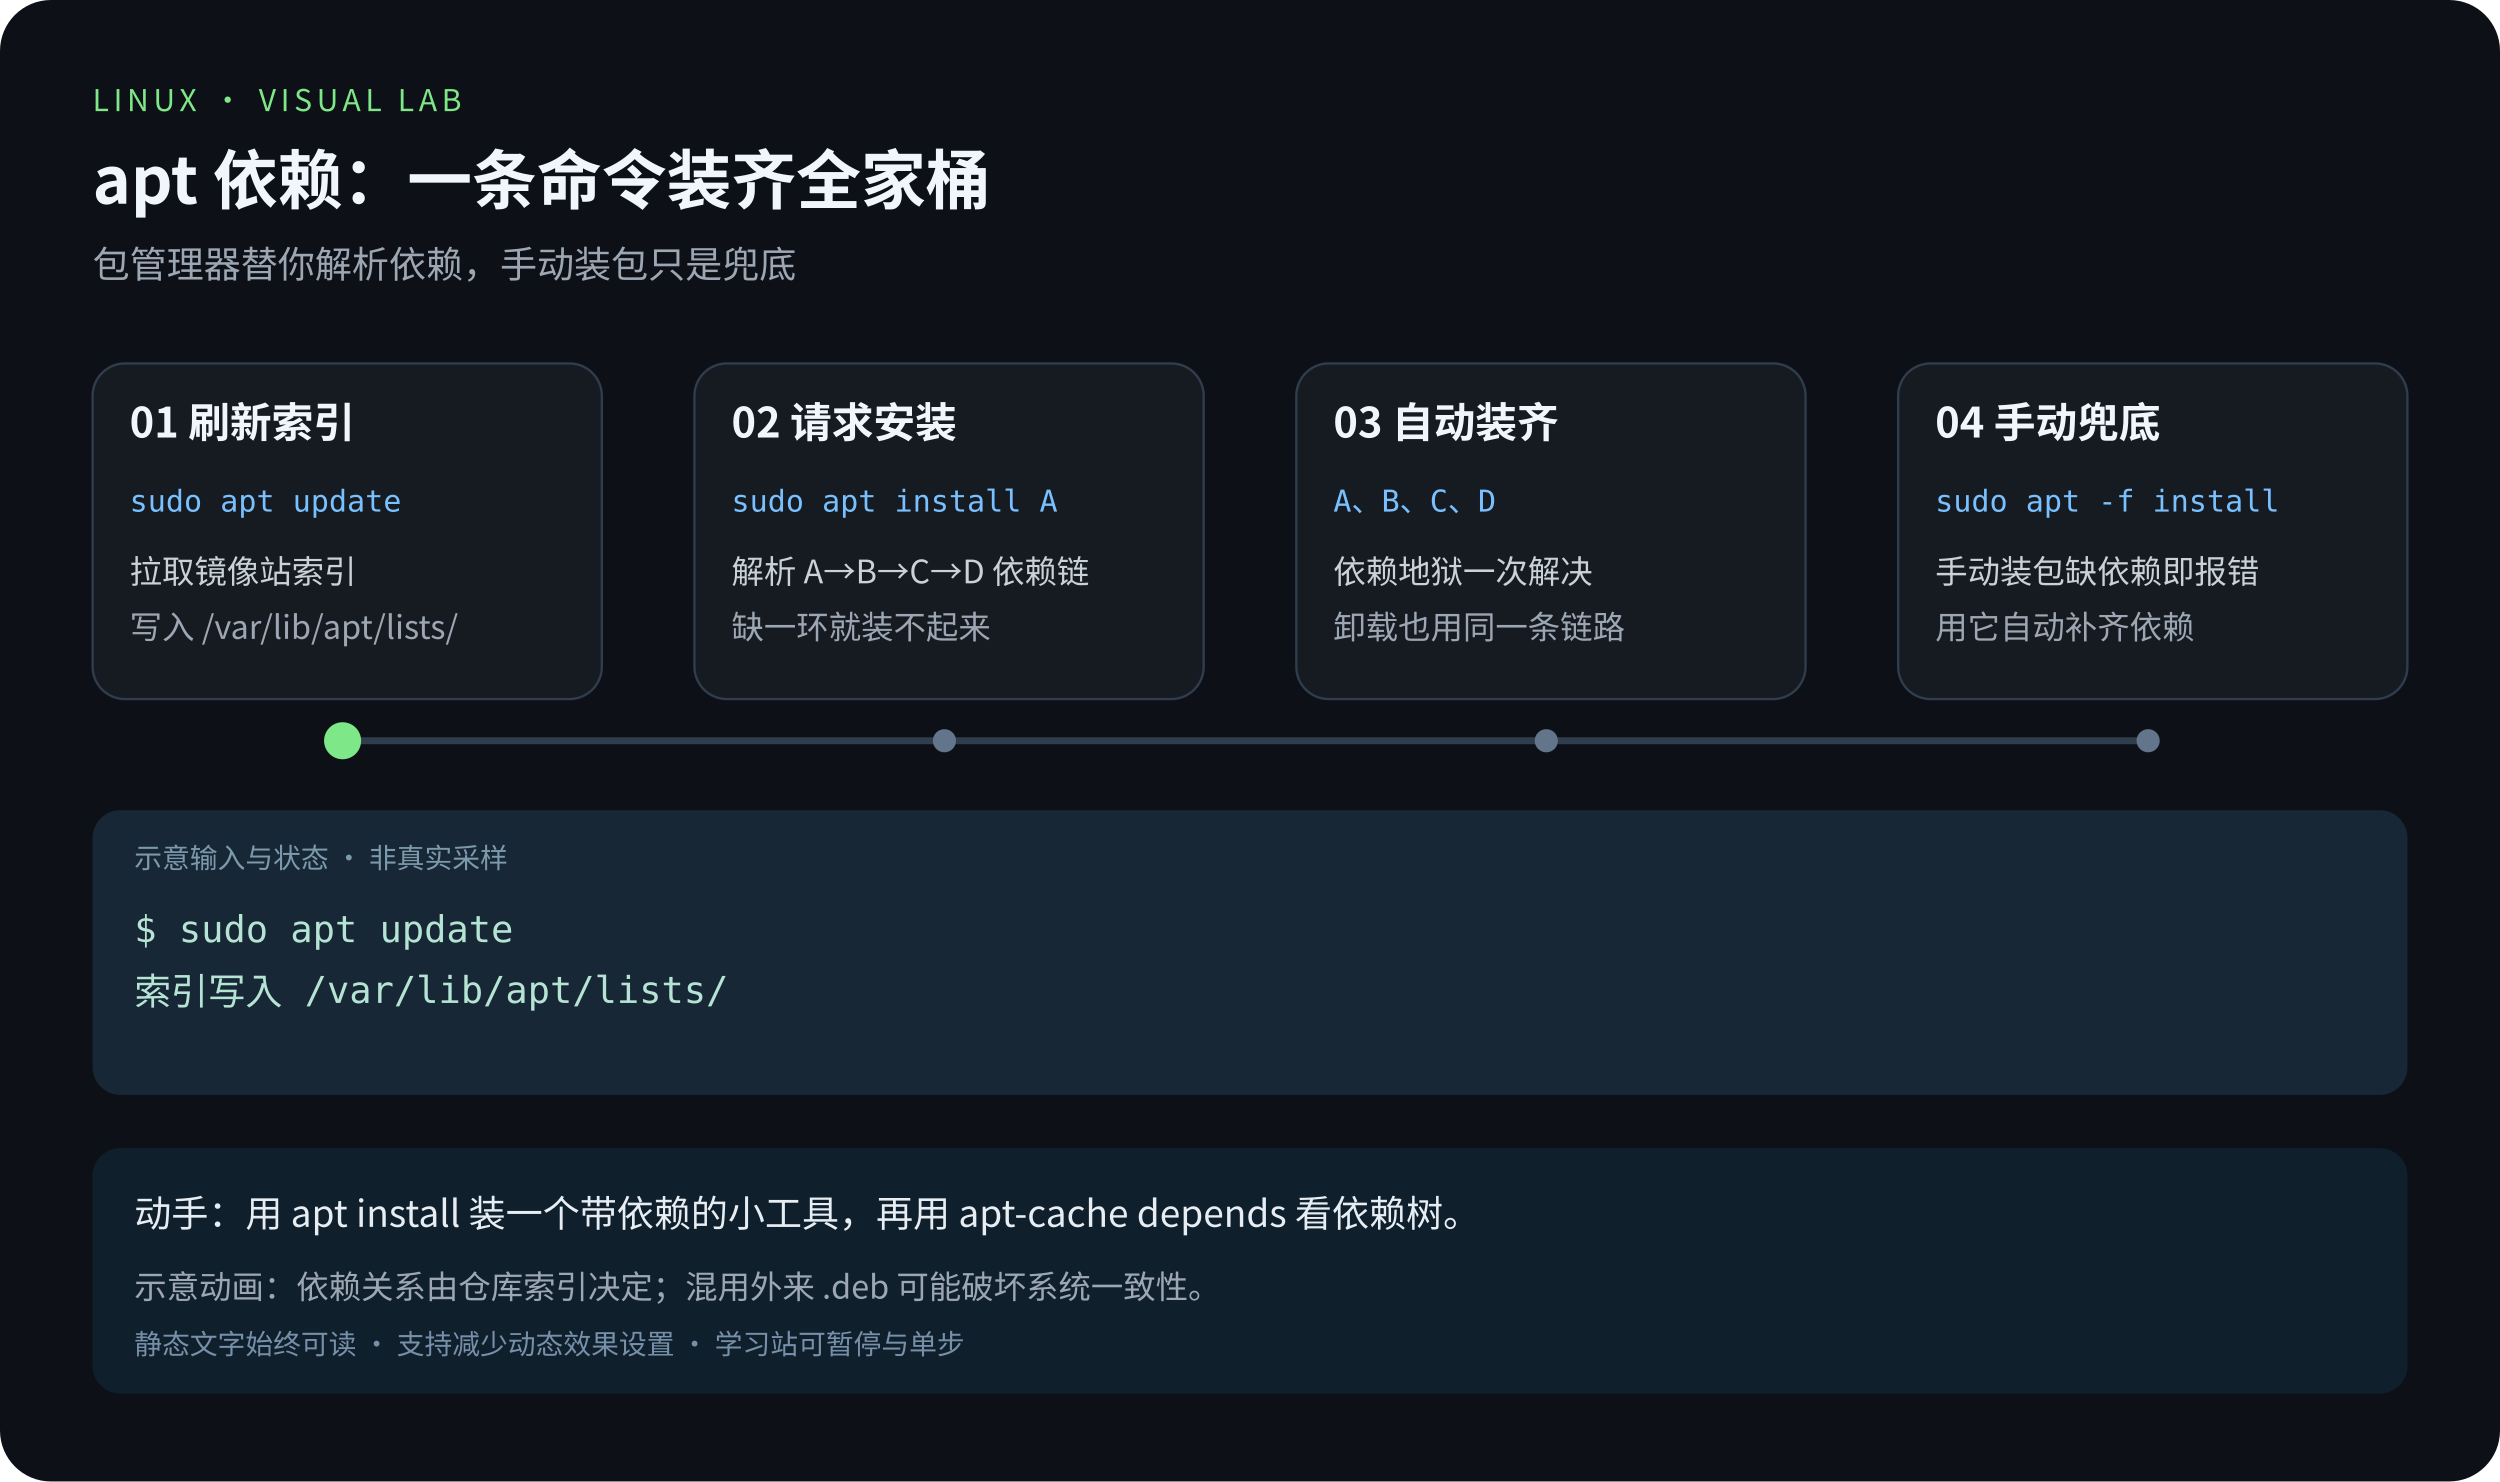
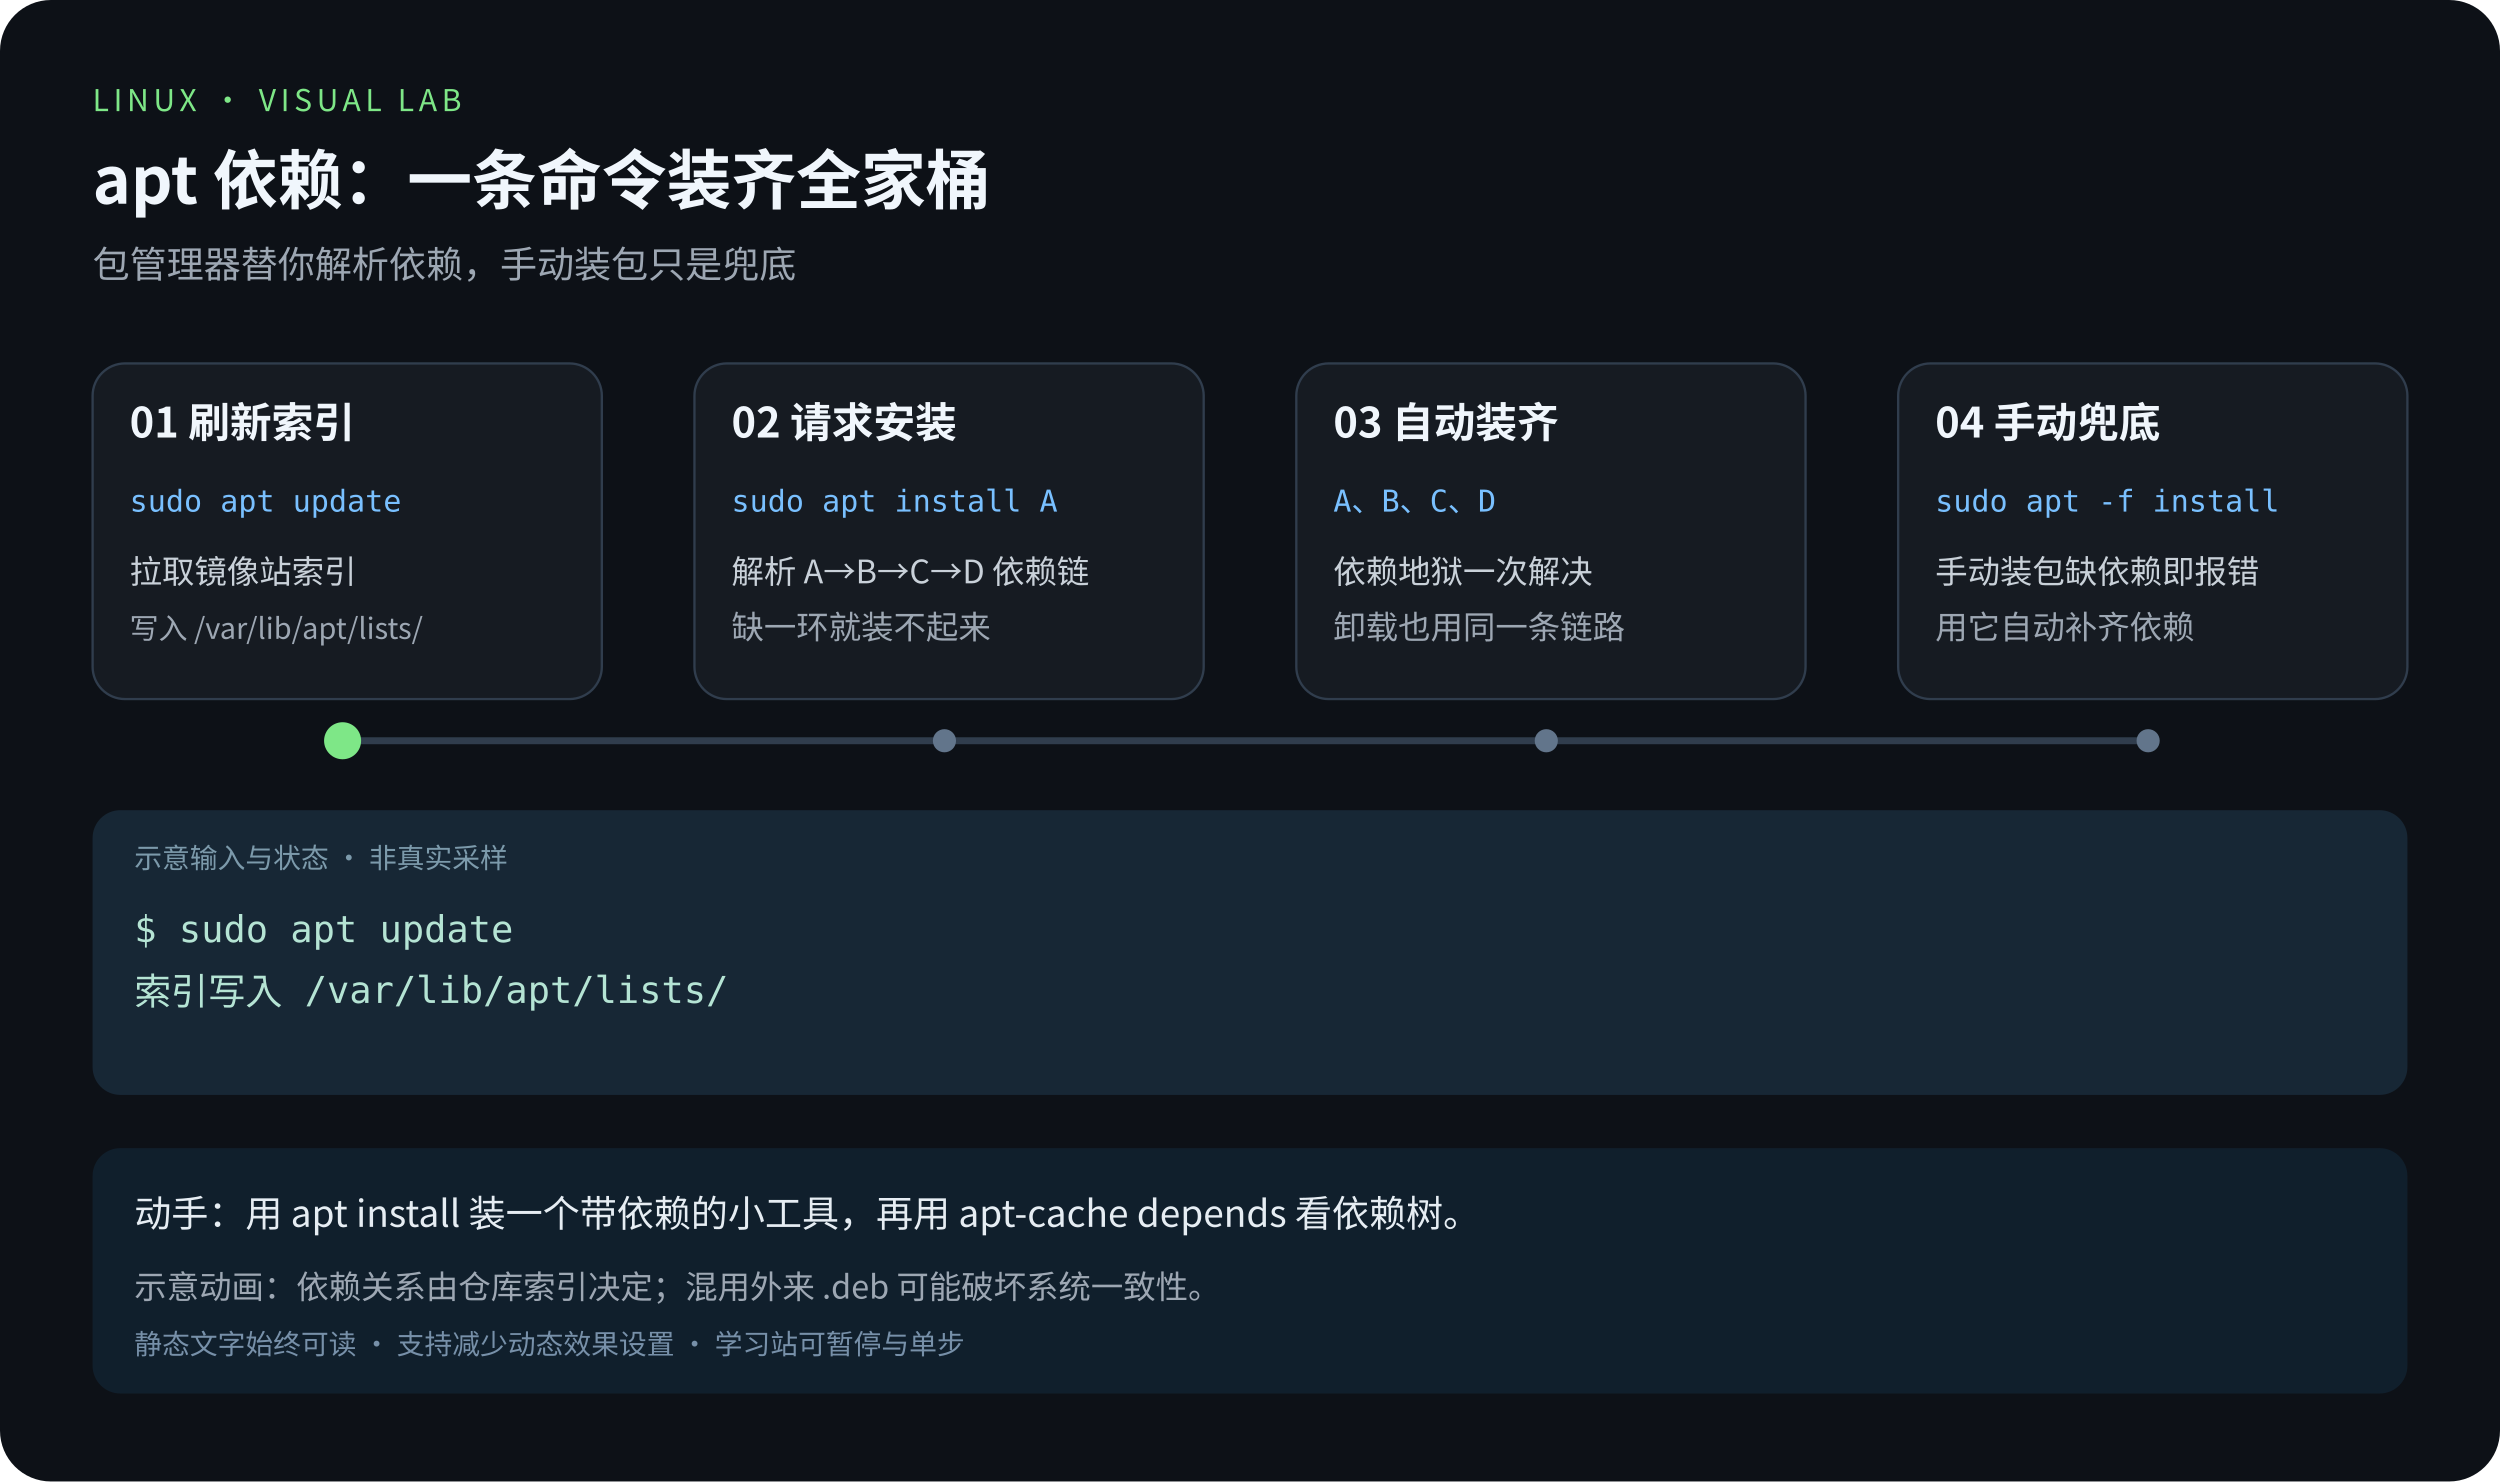
<svg xmlns="http://www.w3.org/2000/svg" width="1080" height="640" viewBox="0 0 1080 640" role="img" aria-labelledby="title desc">
  <style>
text{font-family:"Noto Sans CJK SC","Microsoft YaHei",sans-serif}
.code{font-family:Consolas,monospace}
.focus{opacity:0}
.output{opacity:0}.output.phase-0{opacity:1}
@keyframes step0{0%,24.9%{opacity:1}25%,100%{opacity:0}}.phase-0{animation:step0 12s linear 3}@keyframes step1{0%,24.9%{opacity:0}25%,49.9%{opacity:1}50%,100%{opacity:0}}.phase-1{animation:step1 12s linear 3}@keyframes step2{0%,49.9%{opacity:0}50%,74.9%{opacity:1}75%,100%{opacity:0}}.phase-2{animation:step2 12s linear 3}@keyframes step3{0%,74.9%{opacity:0}75%,100%{opacity:1}}.phase-3{animation:step3 12s linear 3}
@keyframes travel{0%,15%{transform:translateX(0)}25%,40%{transform:translateX(260px)}50%,65%{transform:translateX(520px)}75%,100%{transform:translateX(780px)}}
.token{animation:travel 12s ease-in-out 3}
@media (prefers-reduced-motion:reduce){.focus,.token,.output{animation:none}.token{display:none}}
</style>
  <rect width="1080" height="640" rx="22" fill="#0d1117" />
  <text x="40" y="48" fill="#7ee787" font-size="13" letter-spacing="2">LINUX · VISUAL LAB</text>
  <text x="40" y="88" fill="#f0f6fc" font-size="28" font-weight="bold">apt 依赖：一条命令装齐全家桶</text>
  <text x="40" y="120" fill="#9da7b3" font-size="16">包管理器替你解析依赖，手动装包只是兜底</text>
  <path d="M148 320 H928" fill="none" stroke="#303d4d" stroke-width="3" />
  <g>
    <rect x="40" y="157" width="220" height="145" rx="14" fill="#161b22" stroke="#303d4d" />
    <rect class="focus phase-0" x="40" y="157" width="220" height="145" rx="14" fill="none" stroke="#58a6ff" stroke-width="3" />
    <text x="56" y="189" fill="#f0f6fc" font-size="18" font-weight="bold">01 刷新索引</text>
    <text class="code" x="56" y="221" fill="#79c0ff" font-size="13">sudo apt update</text>
    <text x="56" y="252" fill="#c9d1d9" font-size="14">拉取镜像站索引</text>
-     <text x="56" y="276" fill="#9da7b3" font-size="14">写入 /var/lib/apt/lists/</text>
+     <text x="56" y="276" fill="#9da7b3" font-size="12.5">写入 /var/lib/apt/lists/</text>
    <circle cx="148" cy="320" r="5" fill="#62758b" />
  </g>
  <g>
    <rect x="300" y="157" width="220" height="145" rx="14" fill="#161b22" stroke="#303d4d" />
    <rect class="focus phase-1" x="300" y="157" width="220" height="145" rx="14" fill="none" stroke="#58a6ff" stroke-width="3" />
    <text x="316" y="189" fill="#f0f6fc" font-size="18" font-weight="bold">02 请求安装</text>
    <text class="code" x="316" y="221" fill="#79c0ff" font-size="13">sudo apt install A</text>
    <text x="316" y="252" fill="#c9d1d9" font-size="14">解析 A→B→C→D 依赖链</text>
    <text x="316" y="276" fill="#9da7b3" font-size="14">缺一环就装不起来</text>
    <circle cx="408" cy="320" r="5" fill="#62758b" />
  </g>
  <g>
    <rect x="560" y="157" width="220" height="145" rx="14" fill="#161b22" stroke="#303d4d" />
    <rect class="focus phase-2" x="560" y="157" width="220" height="145" rx="14" fill="none" stroke="#58a6ff" stroke-width="3" />
    <text x="576" y="189" fill="#f0f6fc" font-size="18" font-weight="bold">03 自动装齐</text>
    <text class="code" x="576" y="221" fill="#79c0ff" font-size="13">A、B、C、D</text>
    <text x="576" y="252" fill="#c9d1d9" font-size="14">依赖地狱一次解决</text>
    <text x="576" y="276" fill="#9da7b3" font-size="14">卸载也用同一条链路</text>
    <circle cx="668" cy="320" r="5" fill="#62758b" />
  </g>
  <g>
    <rect x="820" y="157" width="220" height="145" rx="14" fill="#161b22" stroke="#303d4d" />
    <rect class="focus phase-3" x="820" y="157" width="220" height="145" rx="14" fill="none" stroke="#58a6ff" stroke-width="3" />
    <text x="836" y="189" fill="#f0f6fc" font-size="18" font-weight="bold">04 手动兜底</text>
    <text class="code" x="836" y="221" fill="#79c0ff" font-size="13">sudo apt -f install</text>
    <text x="836" y="252" fill="#c9d1d9" font-size="14">手动装包缺依赖即报错</text>
    <text x="836" y="276" fill="#9da7b3" font-size="14">用它自动补齐依赖</text>
    <circle cx="928" cy="320" r="5" fill="#62758b" />
  </g>
  <rect x="40" y="350" width="1000" height="123" rx="12" fill="#172735" />
  <text x="58" y="375" fill="#7c9aab" font-size="12">示意输入与状态 · 非真实采样</text>
  <g class="output phase-0">
    <text class="code" x="58" y="407" fill="#b5e4d4" font-size="16">$ sudo apt update</text>
    <text class="code" x="58" y="434" fill="#b5e4d4" font-size="16">索引写入 /var/lib/apt/lists/</text>
  </g>
  <g class="output phase-1">
    <text class="code" x="58" y="407" fill="#b5e4d4" font-size="16">$ sudo apt install A</text>
    <text class="code" x="58" y="434" fill="#b5e4d4" font-size="16">解析：A → B → C → D</text>
  </g>
  <g class="output phase-2">
    <text class="code" x="58" y="407" fill="#b5e4d4" font-size="16">A、B、C、D 一次装齐</text>
    <text class="code" x="58" y="434" fill="#b5e4d4" font-size="16">版本冲突由仓库索引判定</text>
  </g>
  <g class="output phase-3">
    <text class="code" x="58" y="407" fill="#b5e4d4" font-size="16">dpkg -i app.deb → 依赖不满足</text>
    <text class="code" x="58" y="434" fill="#b5e4d4" font-size="16">apt -f install 自动补齐</text>
  </g>
  <circle class="token" cx="148" cy="320" r="8" fill="#7ee787" />
  <rect x="40" y="496" width="1000" height="106" rx="12" fill="#101f2c" />
  <text x="58" y="530" fill="#e6edf3" font-size="16">动手：用 apt install 装一个带依赖的小工具，再用 apt-cache depends 看依赖树。</text>
  <text x="58" y="561" fill="#9da7b3" font-size="14">示意动画：依赖关系由仓库索引决定；混用外来 .deb 可能破坏系统一致性。</text>
  <text x="58" y="585" fill="#7790a9" font-size="12">静态文字始终可读 · 支持减少动态效果设置 · 学习站可暂停与单步</text>
</svg>
